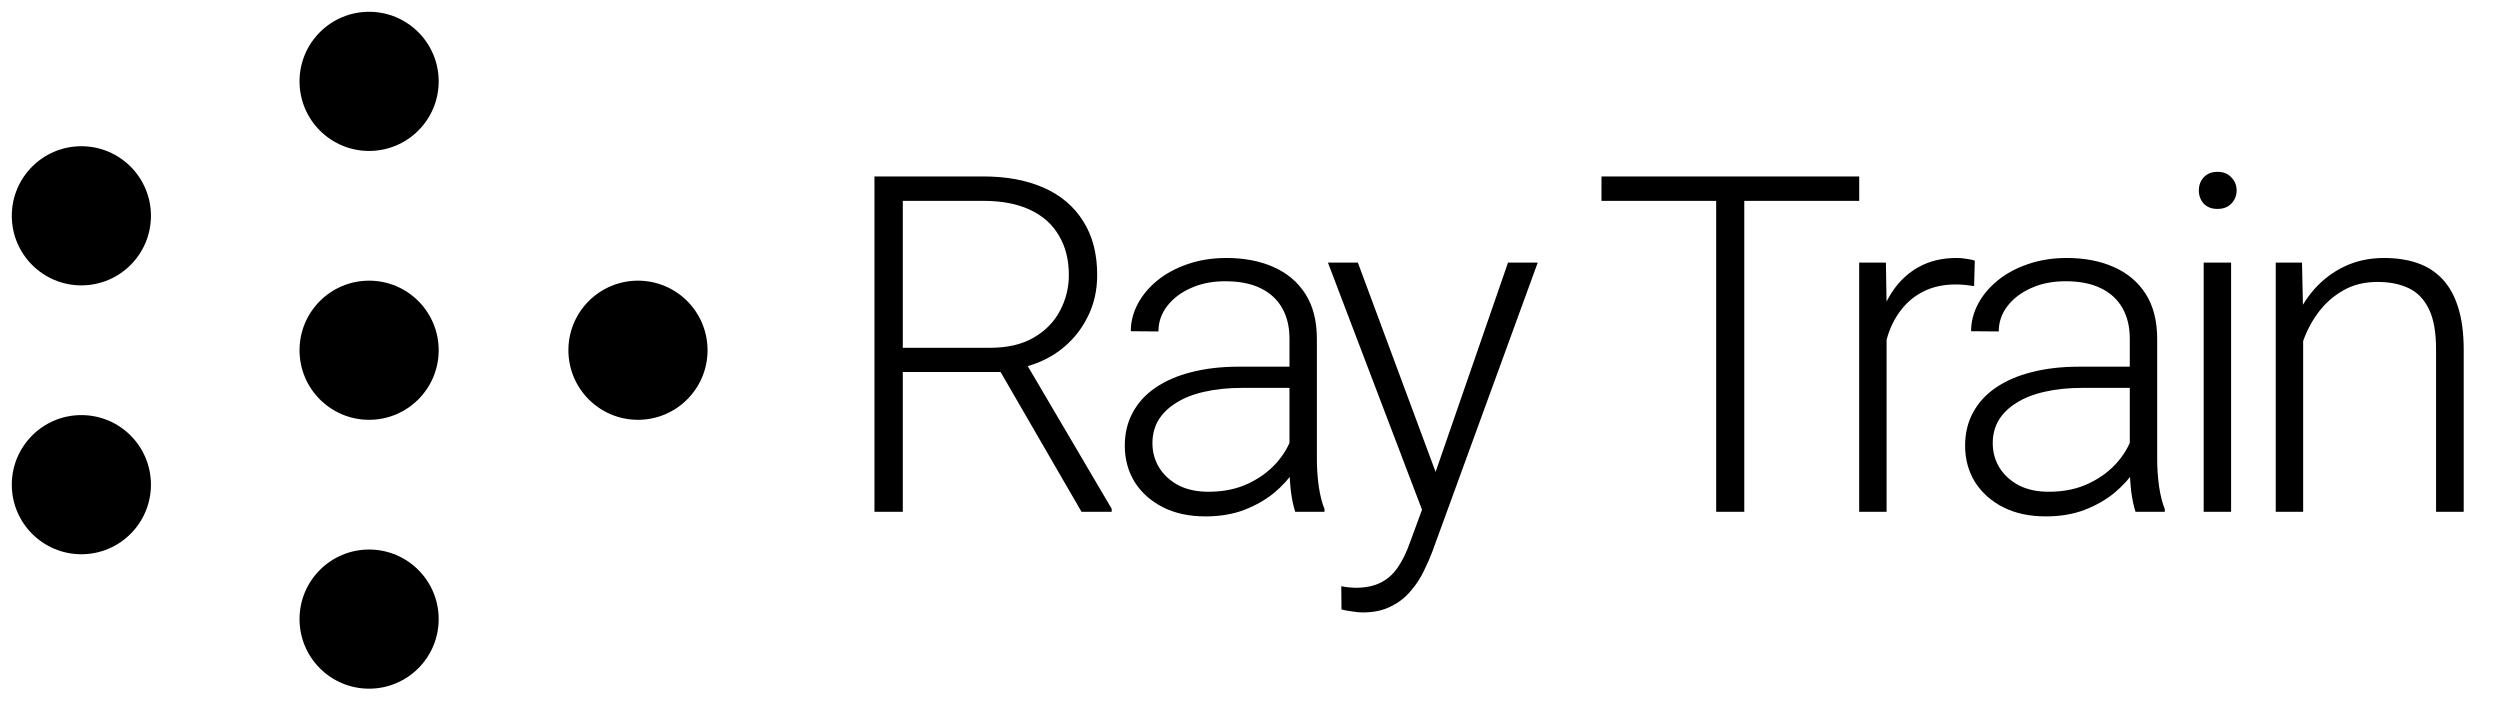
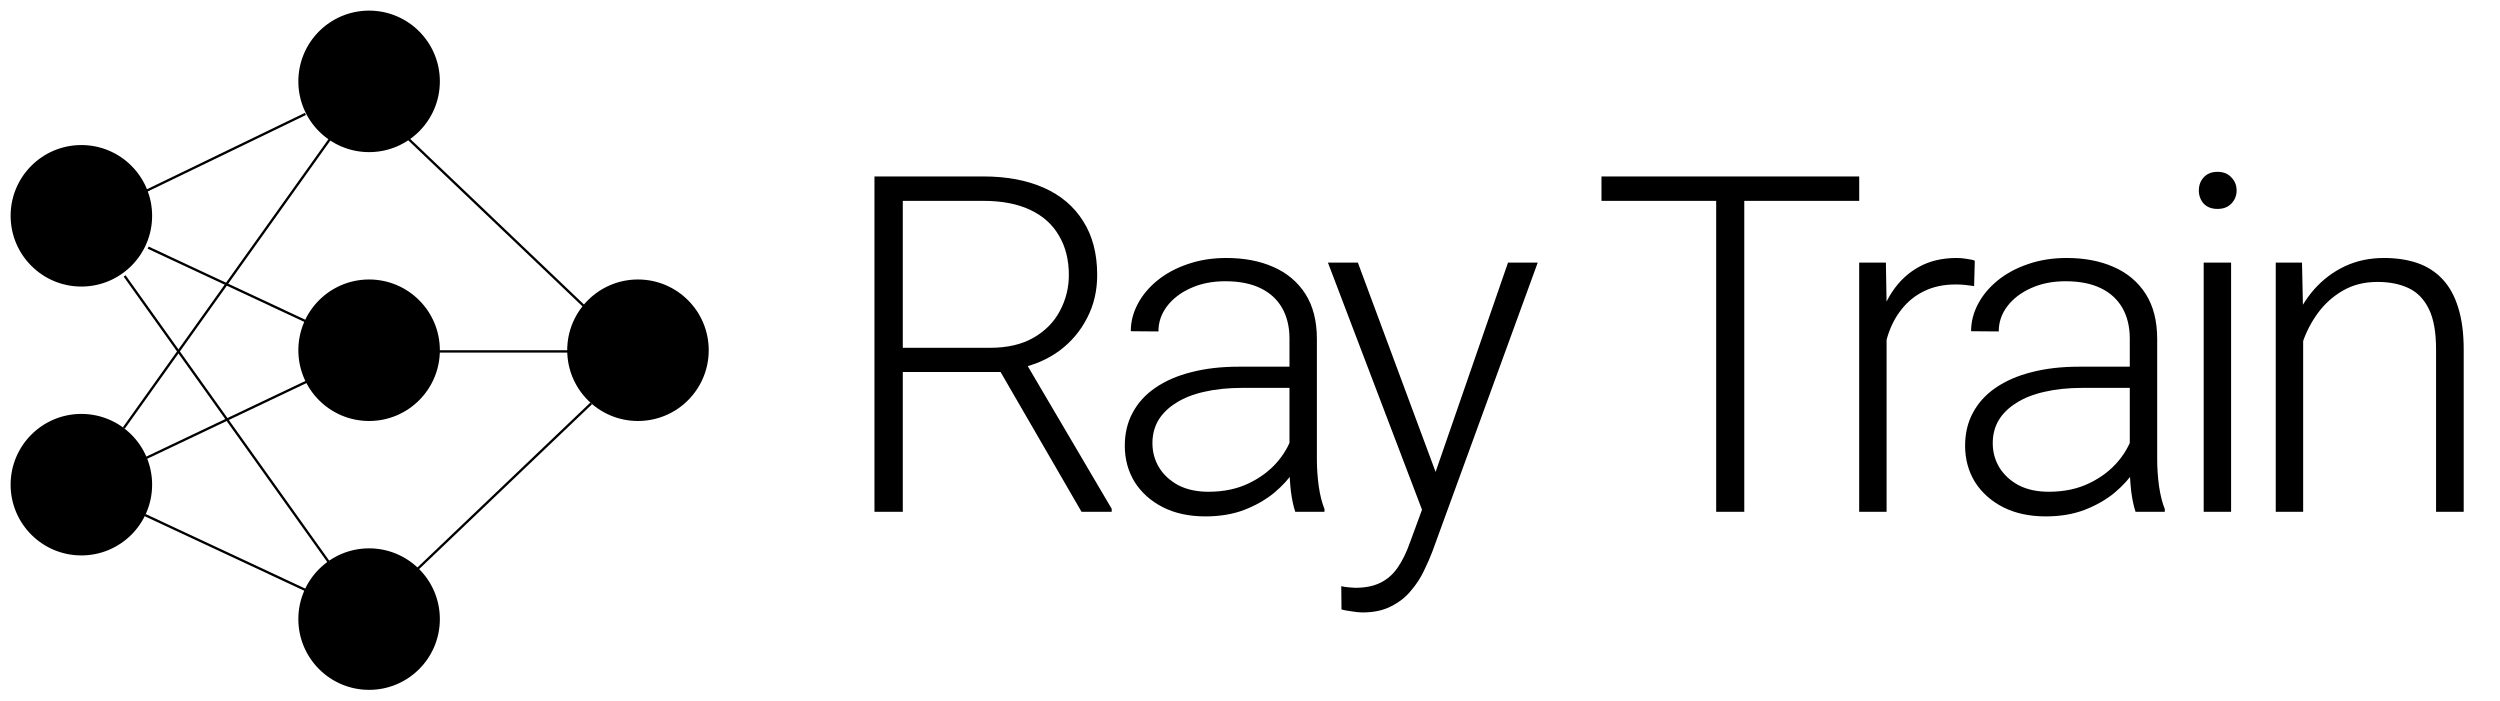
<svg xmlns="http://www.w3.org/2000/svg" id="train-logo" viewBox="0 0 1060 297">
  <g id="train-logo-icon">
-     <path d="M183 149H245" />
-     <path d="M172.771 58.5L247.5 129.712" />
-     <path d="M177 241.279L250.708 171" />
-     <path d="M130.5 136.619L62.825 105" />
-     <path d="M130.5 161.598L61.5 194.402" />
-     <path d="M61.5 218.381L130.5 250.619" />
-     <path d="M62 80.943L129.5 48.299" />
-     <path d="M139.877 59L52.48 181.5" />
-     <path d="M52.836 117L140.947 240.5" />
-     <circle cx="156.5" cy="34.5" r="29.5" />
-     <circle cx="156.5" cy="262.5" r="29.5" />
-     <circle cx="34.5" cy="205.5" r="29.5" />
-     <circle cx="34.5" cy="91.5" r="29.5" />
-     <circle cx="156.5" cy="148.5" r="29.5" />
-     <circle cx="270.5" cy="148.5" r="29.5" />
+     <path stroke="black" d="M183 149H245" />
+     <path stroke="black" d="M172.771 58.5L247.5 129.712" />
+     <path stroke="black" d="M177 241.279L250.708 171" />
+     <path stroke="black" d="M130.5 136.619L62.825 105" />
+     <path stroke="black" d="M130.5 161.598L61.5 194.402" />
+     <path stroke="black" d="M61.5 218.381L130.5 250.619" />
+     <path stroke="black" d="M62 80.943L129.5 48.299" />
+     <path stroke="black" d="M139.877 59L52.48 181.5" />
+     <path stroke="black" d="M52.836 117L140.947 240.5" />
+     <circle stroke="black" cx="156.5" cy="34.5" r="29.5" />
+     <circle stroke="black" cx="156.5" cy="262.5" r="29.5" />
+     <circle stroke="black" cx="34.5" cy="205.5" r="29.5" />
+     <circle stroke="black" cx="34.5" cy="91.5" r="29.5" />
+     <circle stroke="black" cx="156.5" cy="148.5" r="29.5" />
+     <circle stroke="black" cx="270.5" cy="148.5" r="29.5" />
  </g>
  <path id="train-logo-text" d="M370.773 74.812H416.965C426.796 74.812 435.324 76.408 442.551 79.598C449.777 82.788 455.344 87.508 459.25 93.758C463.221 99.943 465.207 107.56 465.207 116.609C465.207 123.315 463.775 129.402 460.91 134.871C458.111 140.34 454.237 144.93 449.289 148.641C444.341 152.286 438.612 154.793 432.102 156.16L427.902 157.723H378.586L378.391 147.469H419.699C427.121 147.469 433.306 146.036 438.254 143.172C443.202 140.307 446.913 136.531 449.387 131.844C451.926 127.091 453.195 122.013 453.195 116.609C453.195 110.164 451.796 104.598 448.996 99.91C446.262 95.158 442.193 91.512 436.789 88.973C431.385 86.434 424.777 85.164 416.965 85.164H382.785V217H370.773V74.812ZM458.566 217L421.75 153.426L434.641 153.328L471.359 215.73V217H458.566ZM546.738 198.055V143.562C546.738 138.549 545.697 134.22 543.613 130.574C541.53 126.928 538.47 124.129 534.434 122.176C530.397 120.223 525.417 119.246 519.492 119.246C514.023 119.246 509.141 120.223 504.844 122.176C500.612 124.064 497.259 126.635 494.785 129.891C492.376 133.081 491.172 136.629 491.172 140.535L479.453 140.438C479.453 136.466 480.43 132.625 482.383 128.914C484.336 125.203 487.103 121.883 490.684 118.953C494.264 116.023 498.529 113.712 503.477 112.02C508.49 110.262 513.991 109.383 519.98 109.383C527.533 109.383 534.173 110.652 539.902 113.191C545.697 115.73 550.221 119.539 553.477 124.617C556.732 129.695 558.359 136.076 558.359 143.758V194.832C558.359 198.478 558.62 202.254 559.141 206.16C559.727 210.066 560.54 213.289 561.582 215.828V217H549.18C548.398 214.656 547.78 211.727 547.324 208.211C546.934 204.63 546.738 201.245 546.738 198.055ZM549.473 155.477L549.668 164.461H526.719C520.729 164.461 515.358 165.014 510.605 166.121C505.918 167.163 501.947 168.725 498.691 170.809C495.436 172.827 492.93 175.268 491.172 178.133C489.479 180.997 488.633 184.253 488.633 187.898C488.633 191.674 489.577 195.125 491.465 198.25C493.418 201.375 496.152 203.882 499.668 205.77C503.249 207.592 507.48 208.504 512.363 208.504C518.874 208.504 524.603 207.299 529.551 204.891C534.564 202.482 538.698 199.324 541.953 195.418C545.208 191.512 547.389 187.247 548.496 182.625L553.574 189.363C552.728 192.618 551.165 195.971 548.887 199.422C546.673 202.807 543.776 205.997 540.195 208.992C536.615 211.922 532.383 214.331 527.5 216.219C522.682 218.042 517.214 218.953 511.094 218.953C504.193 218.953 498.171 217.651 493.027 215.047C487.949 212.443 483.978 208.895 481.113 204.402C478.314 199.845 476.914 194.702 476.914 188.973C476.914 183.764 478.021 179.109 480.234 175.008C482.448 170.841 485.638 167.326 489.805 164.461C494.036 161.531 499.115 159.318 505.039 157.82C511.029 156.258 517.734 155.477 525.156 155.477H549.473ZM606.492 206.453L639.402 111.336H652L607.273 233.992C606.362 236.401 605.19 239.07 603.758 242C602.391 244.93 600.568 247.729 598.289 250.398C596.076 253.133 593.276 255.346 589.891 257.039C586.57 258.797 582.501 259.676 577.684 259.676C576.447 259.676 574.852 259.513 572.898 259.188C571.01 258.927 569.643 258.667 568.797 258.406L568.699 248.543C569.415 248.738 570.457 248.901 571.824 249.031C573.191 249.161 574.135 249.227 574.656 249.227C578.888 249.227 582.436 248.51 585.301 247.078C588.23 245.646 590.672 243.497 592.625 240.633C594.578 237.833 596.303 234.318 597.801 230.086L606.492 206.453ZM575.73 111.336L609.422 202.059L612.547 214.266L604.051 219.051L563.035 111.336H575.73ZM739.574 74.812V217H727.66V74.812H739.574ZM788.305 74.812V85.164H679.027V74.812H788.305ZM799.914 128.816V217H788.293V111.336H799.621L799.914 128.816ZM837.316 110.555L837.023 121.297C835.721 121.102 834.452 120.939 833.215 120.809C831.978 120.678 830.643 120.613 829.211 120.613C824.133 120.613 819.673 121.557 815.832 123.445C812.056 125.268 808.866 127.84 806.262 131.16C803.658 134.415 801.672 138.257 800.305 142.684C798.938 147.046 798.156 151.733 797.961 156.746L793.664 158.406C793.664 151.505 794.38 145.092 795.812 139.168C797.245 133.243 799.426 128.068 802.355 123.641C805.35 119.148 809.094 115.665 813.586 113.191C818.143 110.652 823.482 109.383 829.602 109.383C831.099 109.383 832.564 109.513 833.996 109.773C835.493 109.969 836.6 110.229 837.316 110.555ZM903.027 198.055V143.562C903.027 138.549 901.986 134.22 899.902 130.574C897.819 126.928 894.759 124.129 890.723 122.176C886.686 120.223 881.706 119.246 875.781 119.246C870.312 119.246 865.43 120.223 861.133 122.176C856.901 124.064 853.548 126.635 851.074 129.891C848.665 133.081 847.461 136.629 847.461 140.535L835.742 140.438C835.742 136.466 836.719 132.625 838.672 128.914C840.625 125.203 843.392 121.883 846.973 118.953C850.553 116.023 854.818 113.712 859.766 112.02C864.779 110.262 870.28 109.383 876.27 109.383C883.822 109.383 890.462 110.652 896.191 113.191C901.986 115.73 906.51 119.539 909.766 124.617C913.021 129.695 914.648 136.076 914.648 143.758V194.832C914.648 198.478 914.909 202.254 915.43 206.16C916.016 210.066 916.829 213.289 917.871 215.828V217H905.469C904.688 214.656 904.069 211.727 903.613 208.211C903.223 204.63 903.027 201.245 903.027 198.055ZM905.762 155.477L905.957 164.461H883.008C877.018 164.461 871.647 165.014 866.895 166.121C862.207 167.163 858.236 168.725 854.98 170.809C851.725 172.827 849.219 175.268 847.461 178.133C845.768 180.997 844.922 184.253 844.922 187.898C844.922 191.674 845.866 195.125 847.754 198.25C849.707 201.375 852.441 203.882 855.957 205.77C859.538 207.592 863.77 208.504 868.652 208.504C875.163 208.504 880.892 207.299 885.84 204.891C890.853 202.482 894.987 199.324 898.242 195.418C901.497 191.512 903.678 187.247 904.785 182.625L909.863 189.363C909.017 192.618 907.454 195.971 905.176 199.422C902.962 202.807 900.065 205.997 896.484 208.992C892.904 211.922 888.672 214.331 883.789 216.219C878.971 218.042 873.503 218.953 867.383 218.953C860.482 218.953 854.46 217.651 849.316 215.047C844.238 212.443 840.267 208.895 837.402 204.402C834.603 199.845 833.203 194.702 833.203 188.973C833.203 183.764 834.31 179.109 836.523 175.008C838.737 170.841 841.927 167.326 846.094 164.461C850.326 161.531 855.404 159.318 861.328 157.82C867.318 156.258 874.023 155.477 881.445 155.477H905.762ZM945.984 111.336V217H934.363V111.336H945.984ZM932.312 80.769C932.312 78.556 932.996 76.701 934.363 75.203C935.796 73.641 937.749 72.859 940.223 72.859C942.697 72.859 944.65 73.641 946.082 75.203C947.579 76.701 948.328 78.556 948.328 80.769C948.328 82.918 947.579 84.773 946.082 86.336C944.65 87.833 942.697 88.582 940.223 88.582C937.749 88.582 935.796 87.833 934.363 86.336C932.996 84.773 932.312 82.918 932.312 80.769ZM976.539 133.895V217H964.918V111.336H976.051L976.539 133.895ZM973.902 157.625L968.727 154.695C969.117 148.445 970.387 142.586 972.535 137.117C974.684 131.648 977.581 126.831 981.227 122.664C984.938 118.497 989.267 115.242 994.215 112.898C999.228 110.555 1004.76 109.383 1010.82 109.383C1016.09 109.383 1020.81 110.099 1024.98 111.531C1029.14 112.964 1032.69 115.242 1035.62 118.367C1038.55 121.492 1040.76 125.496 1042.26 130.379C1043.82 135.262 1044.61 141.219 1044.61 148.25V217H1032.89V148.152C1032.89 140.861 1031.88 135.164 1029.86 131.062C1027.84 126.896 1024.98 123.934 1021.27 122.176C1017.55 120.418 1013.16 119.539 1008.08 119.539C1002.48 119.539 997.568 120.776 993.336 123.25C989.169 125.659 985.654 128.816 982.789 132.723C979.99 136.564 977.841 140.698 976.344 145.125C974.846 149.487 974.033 153.654 973.902 157.625Z" />
</svg>
